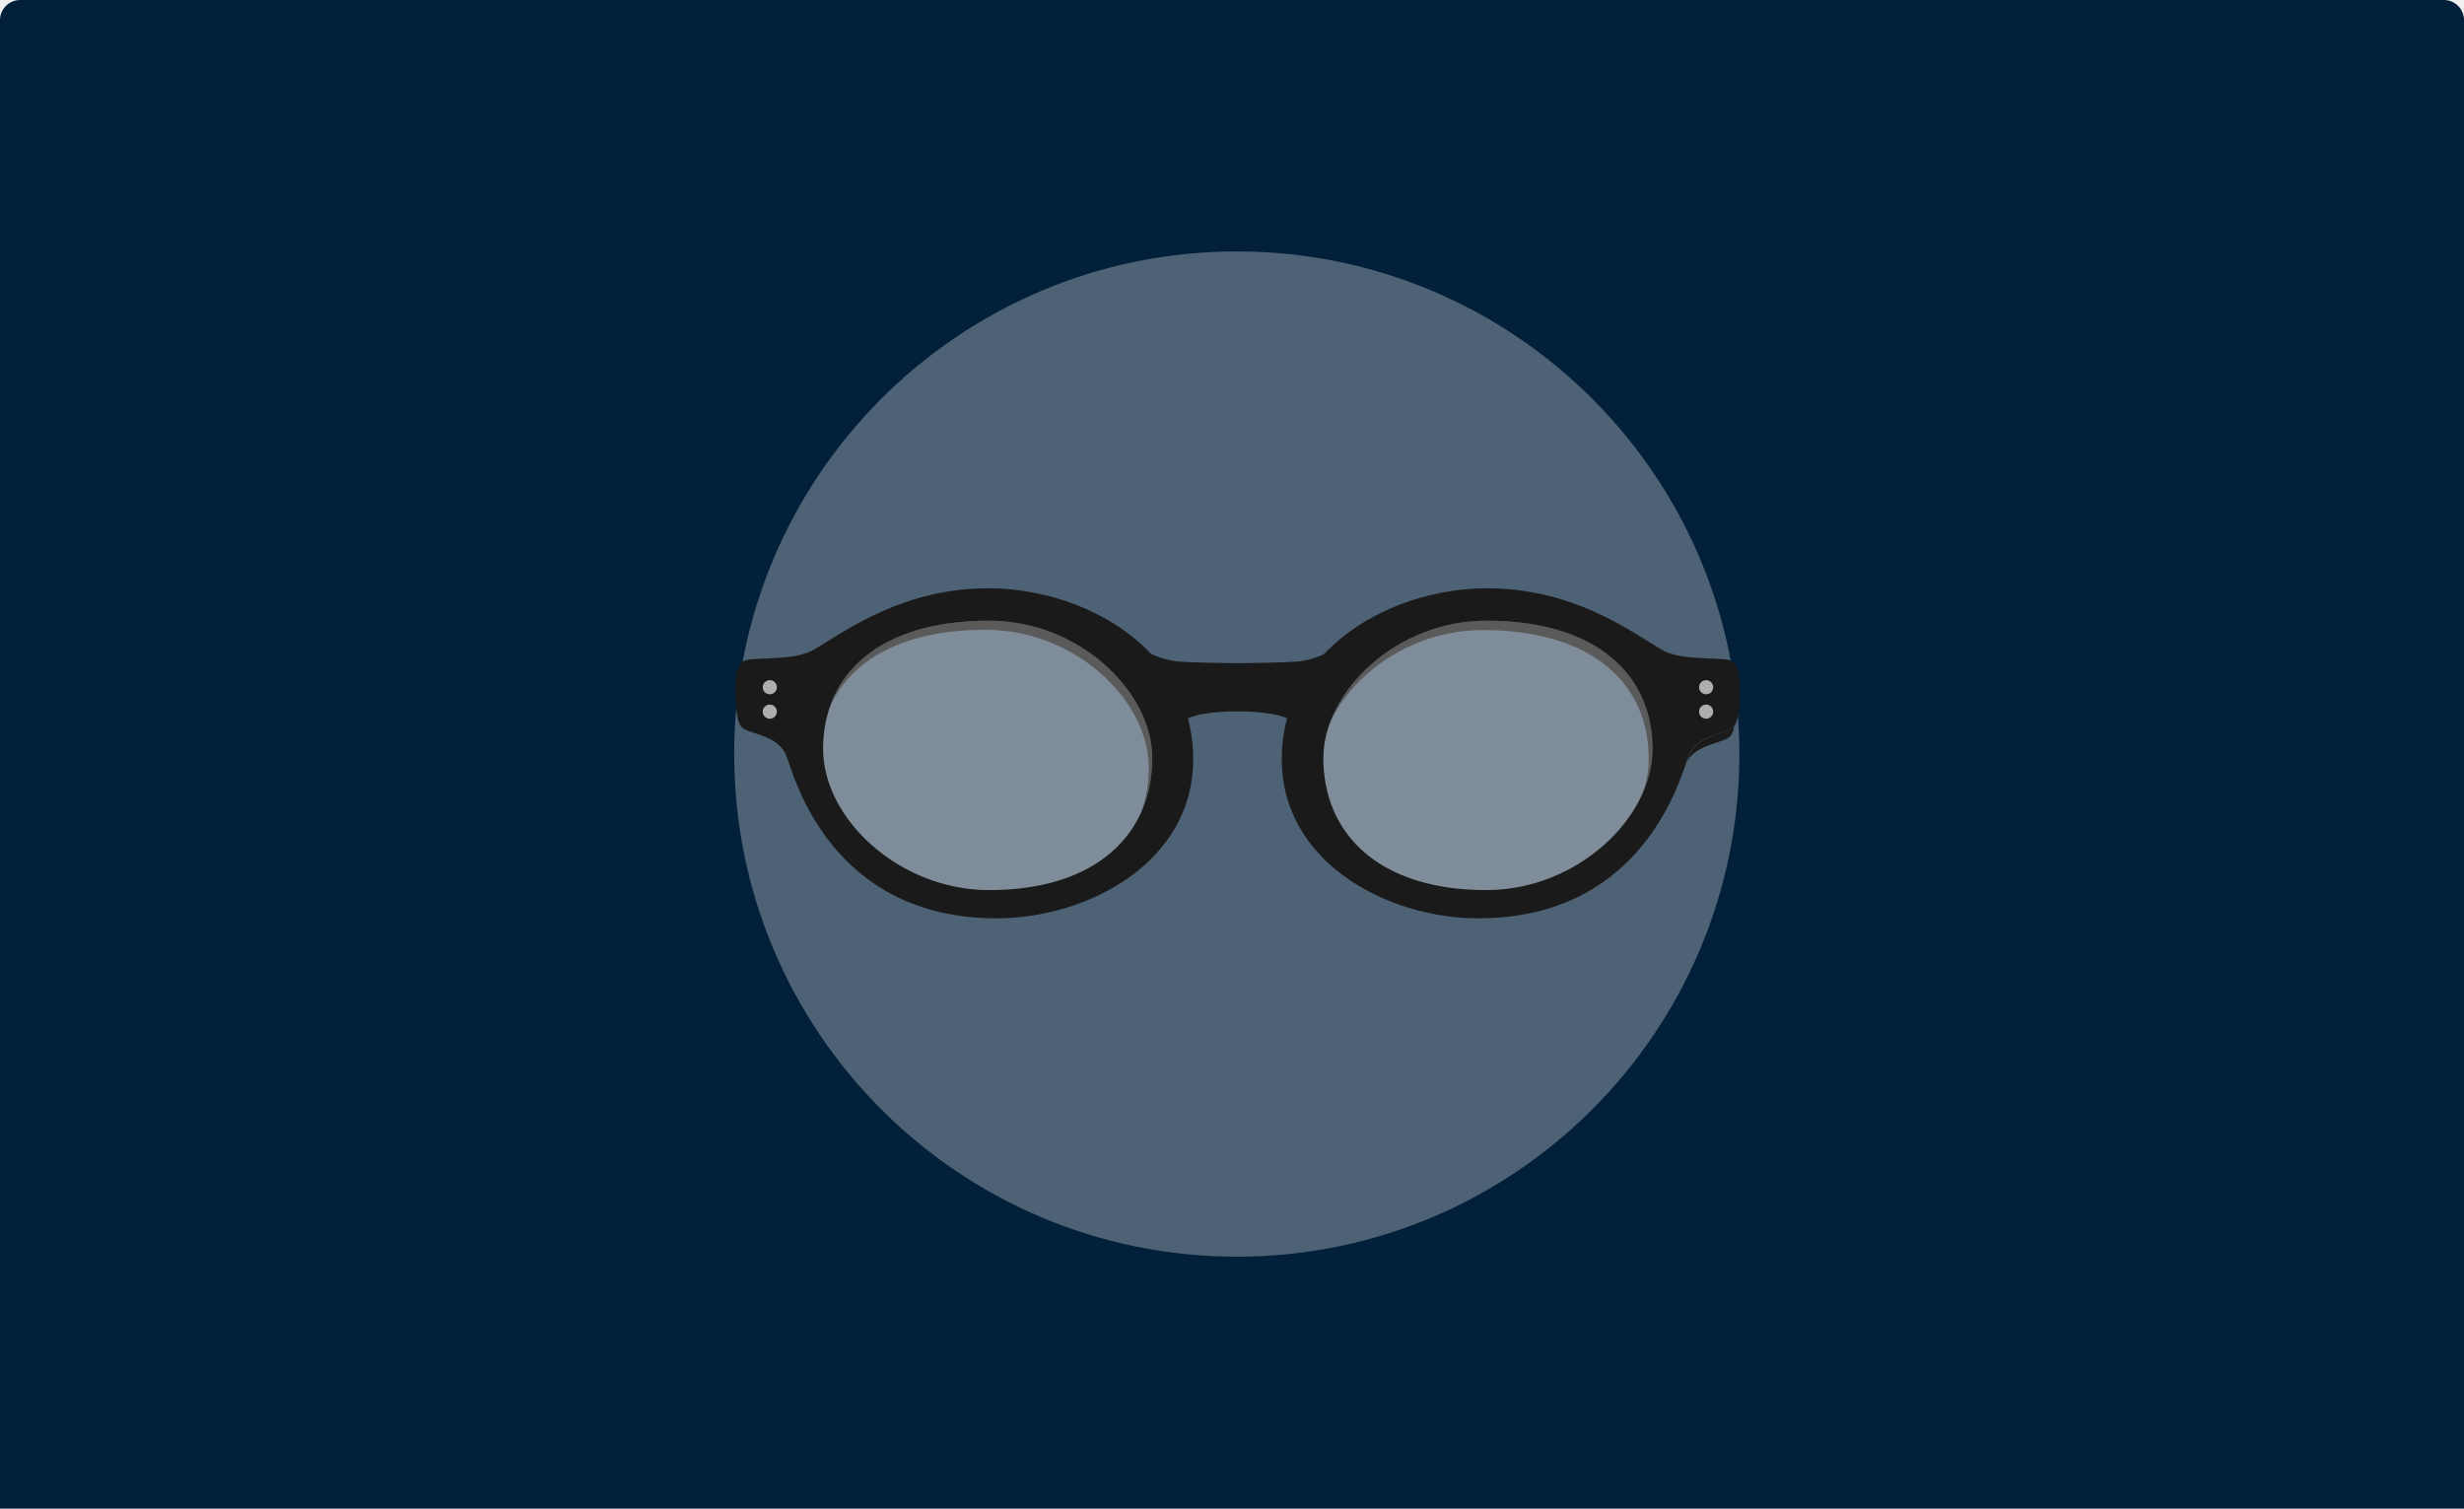
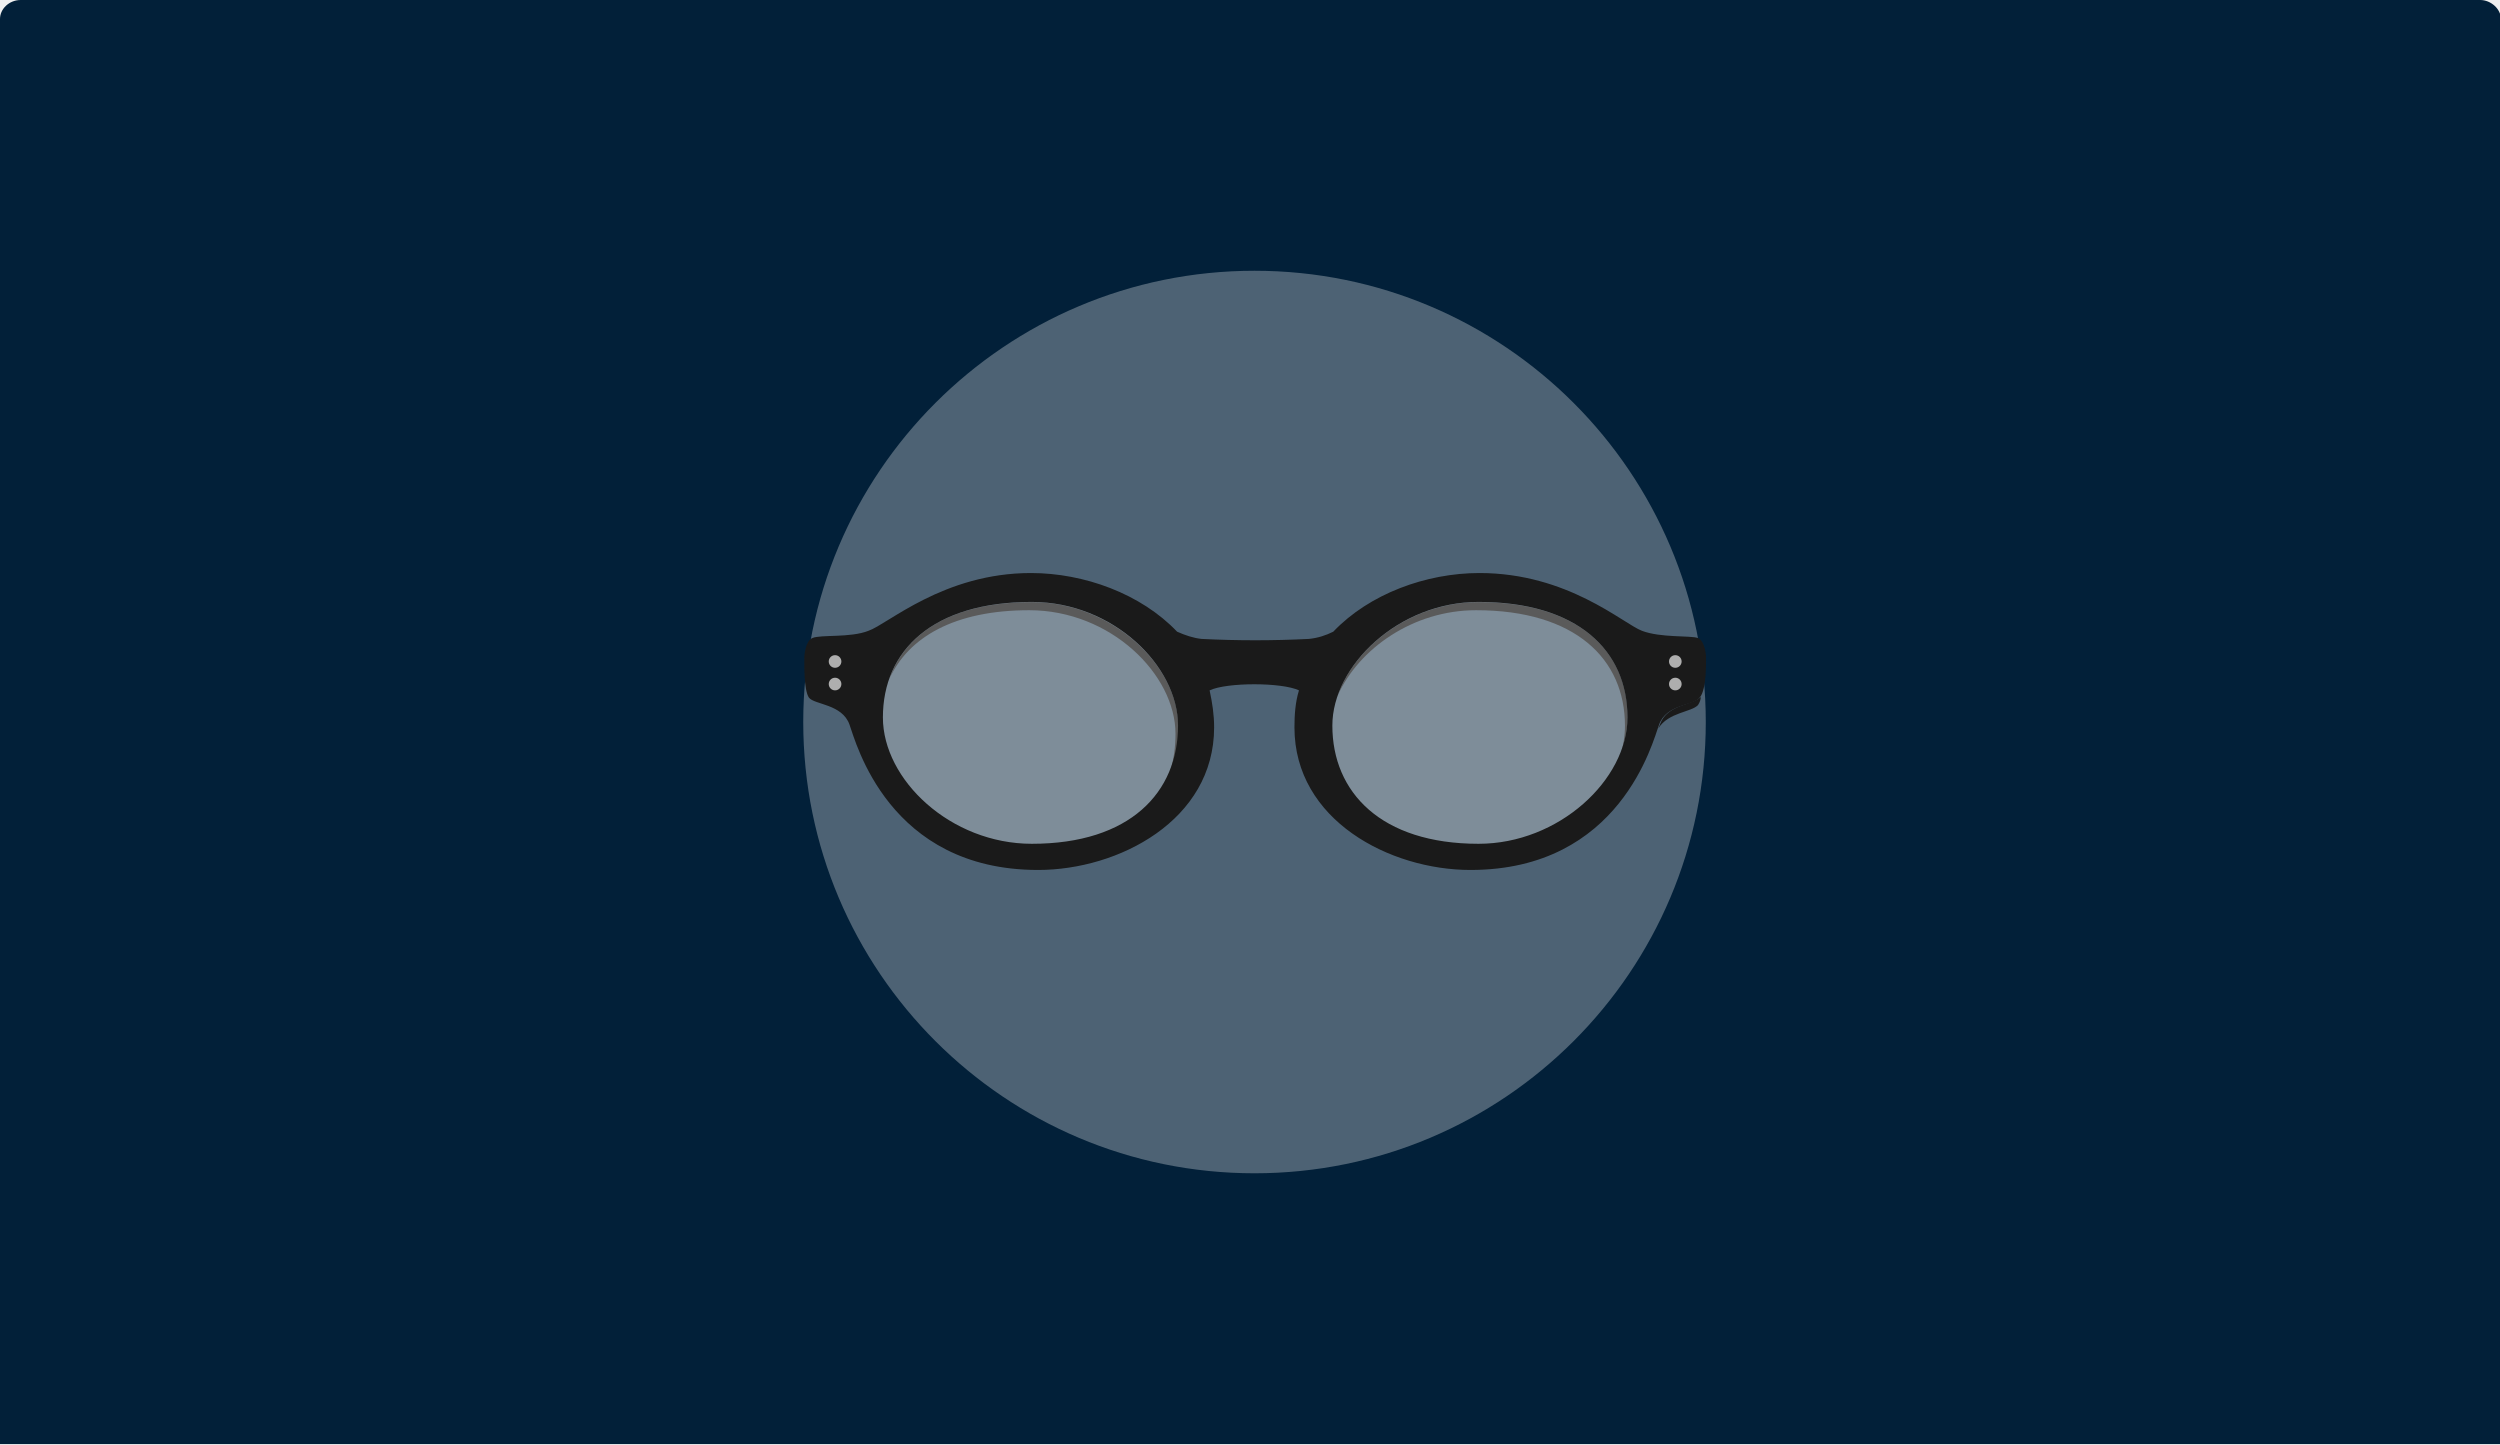
- <svg xmlns="http://www.w3.org/2000/svg" viewBox="828 1608 245 150">
-   <defs>
-     <style>.a{fill:#022039;}.b{fill:#fff;}.b,.d{opacity:0.3;}.c{fill:#1a1a1a;}.d{fill:#f2f2f2;}.e{fill:#aeaeae;}</style>
-   </defs>
-   <path class="a" d="M2,0H243a2,2,0,0,1,2,2V150a0,0,0,0,1,0,0H0a0,0,0,0,1,0,0V2A2,2,0,0,1,2,0Z" transform="translate(828 1608)" />
+ <svg xmlns="http://www.w3.org/2000/svg" version="1.1" id="Layer_1" x="0px" y="0px" viewBox="0 0 277 160" style="enable-background:new 0 0 277 160;" xml:space="preserve">
+   <style type="text/css">
+ 	.st0{fill:#022039;}
+ 	.st1{opacity:0.3;fill:#FFFFFF;enable-background:new    ;}
+ 	.st2{fill:#1A1A1A;}
+ 	.st3{opacity:0.3;fill:#F2F2F2;enable-background:new    ;}
+ 	.st4{fill:#AEAEAE;}
+ </style>
+   <path class="st0" d="M2.3,0h272.5c1.2,0,2.3,1,2.3,2.1V160l0,0H0l0,0V2.1C0,1,1,0,2.3,0z" />
  <g transform="translate(901 1633)">
-     <circle class="b" cx="49.975" cy="49.975" r="49.975" transform="translate(0 0)" />
+     <circle class="st1" cx="-762" cy="-1553" r="50" />
    <g transform="translate(0.125 33.492)">
      <g transform="translate(9.419 3.22)">
-         <path class="c" d="M64.629,139.072c0-6.617-7.261-13.672-16.219-13.672-8.754,0-14.023,3.4-15.809,8.519,2.079-4.6,7.231-7.612,15.458-7.612,8.959,0,16.219,7.056,16.219,13.672a13.022,13.022,0,0,1-.732,4.45A12.888,12.888,0,0,0,64.629,139.072Z" transform="translate(-32.6 -125.4)" />
-         <path class="c" d="M234.246,138.165c0-7.407-5.533-12.765-16.512-12.765-7.436,0-13.7,4.86-15.634,10.305,2.254-5.065,8.256-9.369,15.253-9.369,10.979,0,16.512,5.387,16.512,12.765a10.448,10.448,0,0,1-.615,3.513A11.032,11.032,0,0,0,234.246,138.165Z" transform="translate(-152.476 -125.4)" />
-         <path class="c" d="M323.776,164.357a3.138,3.138,0,0,0-.176.5c1.054-1.844,3.747-1.757,4.362-2.576a2.044,2.044,0,0,0,.322-.878C327.552,162.22,324.6,162.132,323.776,164.357Z" transform="translate(-238.405 -150.86)" />
+         <path class="st2" d="M-780-1589.3c0-6.6-7.3-13.7-16.2-13.7c-8.8,0-14,3.4-15.8,8.5c2.1-4.6,7.2-7.6,15.5-7.6     c9,0,16.2,7.1,16.2,13.7c0,1.5-0.2,3-0.7,4.5C-780.3-1585.7-779.9-1587.5-780-1589.3z" />
+         <path class="st2" d="M-730.2-1590.2c0-7.4-5.5-12.8-16.5-12.8c-7.4,0-13.7,4.9-15.6,10.3c2.3-5.1,8.3-9.4,15.3-9.4     c11,0,16.5,5.4,16.5,12.8c0,1.2-0.2,2.4-0.6,3.5C-730.6-1587.2-730.2-1588.7-730.2-1590.2z" />
+         <path class="st2" d="M-726.6-1589.5c-0.1,0.2-0.1,0.3-0.2,0.5c1.1-1.8,3.7-1.8,4.4-2.6c0.2-0.3,0.3-0.6,0.3-0.9     C-722.9-1591.6-725.8-1591.7-726.6-1589.5z" />
      </g>
-       <path class="d" d="M62.019,137.87c0,7.7-5.592,13.643-16.863,13.643-9.31,0-17.156-7.378-17.156-14.55,0-7.7,5.738-13.262,17.156-13.262C54.466,123.671,62.019,130.99,62.019,137.87Z" transform="translate(-19.928 -120.977)" />
-       <path class="d" d="M197.9,137.87c0,7.7,5.592,13.643,16.863,13.643,9.31,0,17.156-7.378,17.156-14.55,0-7.7-5.738-13.262-17.156-13.262C205.453,123.671,197.9,130.99,197.9,137.87Z" transform="translate(-140.087 -120.977)" />
-       <path class="c" d="M100.282,123.564s-.088-1.669-.937-1.991-4.128,0-6.177-.761-8.2-6.412-17.976-6.412c-5.943,0-12.208,2.284-16.219,6.529a7.729,7.729,0,0,1-2.664.761,114.98,114.98,0,0,1-11.886,0,9.275,9.275,0,0,1-2.664-.761c-4.011-4.245-10.276-6.529-16.219-6.529-9.749,0-15.926,5.68-17.976,6.412-2.049.761-5.3.439-6.177.761-.849.322-.937,1.991-.937,1.991-.029.556-.117,3.718.527,4.567s3.689.7,4.538,2.986c.732,1.932,4.333,16.1,20.9,16.1,8.929,0,19.527-5.5,19.527-15.809a15.349,15.349,0,0,0-.527-4.069c1.874-.937,7.993-.937,9.866,0a15.191,15.191,0,0,0-.527,4.069c0,10.305,10.6,15.809,19.528,15.809,16.571,0,20.172-14.17,20.9-16.1.849-2.284,3.894-2.137,4.538-2.986C100.4,127.282,100.312,124.12,100.282,123.564ZM25.656,144.409c-8.959,0-16.512-7.114-16.512-14.023,0-7.407,5.533-12.765,16.512-12.765,8.959,0,16.219,7.056,16.219,13.672C41.876,138.7,36.489,144.409,25.656,144.409Zm49.448,0c-10.832,0-16.219-5.709-16.219-13.116,0-6.617,7.261-13.672,16.219-13.672,10.979,0,16.512,5.387,16.512,12.765C91.617,137.294,84.063,144.409,75.1,144.409Z" transform="translate(-0.428 -114.4)" />
-       <circle class="e" cx="0.703" cy="0.703" r="0.703" transform="translate(2.714 9.134)" />
-       <circle class="e" cx="0.703" cy="0.703" r="0.703" transform="translate(2.714 11.564)" />
-       <circle class="e" cx="0.703" cy="0.703" r="0.703" transform="translate(95.814 9.134)" />
-       <circle class="e" cx="0.703" cy="0.703" r="0.703" transform="translate(95.814 11.564)" />
+       <path class="st3" d="M-769.9-1586.1c0,7.7-5.6,13.6-16.9,13.6c-9.3,0-17.2-7.4-17.2-14.6c0-7.7,5.7-13.3,17.2-13.3    C-777.5-1600.3-769.9-1593-769.9-1586.1z" />
+       <path class="st3" d="M-754.2-1586.1c0,7.7,5.6,13.6,16.9,13.6c9.3,0,17.2-7.4,17.2-14.6c0-7.7-5.7-13.3-17.2-13.3    C-746.6-1600.3-754.2-1593-754.2-1586.1z" />
+       <path class="st2" d="M-712.1-1593.8c0,0-0.1-1.7-0.9-2s-4.1,0-6.2-0.8s-8.2-6.4-18-6.4c-5.9,0-12.2,2.3-16.2,6.5    c-0.8,0.4-1.7,0.7-2.7,0.8c-4,0.2-7.9,0.2-11.9,0c-0.9-0.1-1.8-0.4-2.7-0.8c-4-4.2-10.3-6.5-16.2-6.5c-9.7,0-15.9,5.7-18,6.4    c-2,0.8-5.3,0.4-6.2,0.8c-0.8,0.3-0.9,2-0.9,2c0,0.6-0.1,3.7,0.5,4.6c0.6,0.8,3.7,0.7,4.5,3c0.7,1.9,4.3,16.1,20.9,16.1    c8.9,0,19.5-5.5,19.5-15.8c0-1.4-0.2-2.7-0.5-4.1c1.9-0.9,8-0.9,9.9,0c-0.4,1.3-0.5,2.7-0.5,4.1c0,10.3,10.6,15.8,19.5,15.8    c16.6,0,20.2-14.2,20.9-16.1c0.8-2.3,3.9-2.1,4.5-3C-712-1590.1-712.1-1593.3-712.1-1593.8z M-786.8-1573c-9,0-16.5-7.1-16.5-14    c0-7.4,5.5-12.8,16.5-12.8c9,0,16.2,7.1,16.2,13.7C-770.6-1578.7-775.9-1573-786.8-1573z M-737.3-1573c-10.8,0-16.2-5.7-16.2-13.1    c0-6.6,7.3-13.7,16.2-13.7c11,0,16.5,5.4,16.5,12.8C-720.8-1580.1-728.4-1573-737.3-1573L-737.3-1573z" />
+       <circle class="st4" cx="-808.6" cy="-1593.2" r="0.7" />
+       <circle class="st4" cx="-808.6" cy="-1590.7" r="0.7" />
+       <circle class="st4" cx="-715.5" cy="-1593.2" r="0.7" />
+       <circle class="st4" cx="-715.5" cy="-1590.7" r="0.7" />
    </g>
  </g>
</svg>
